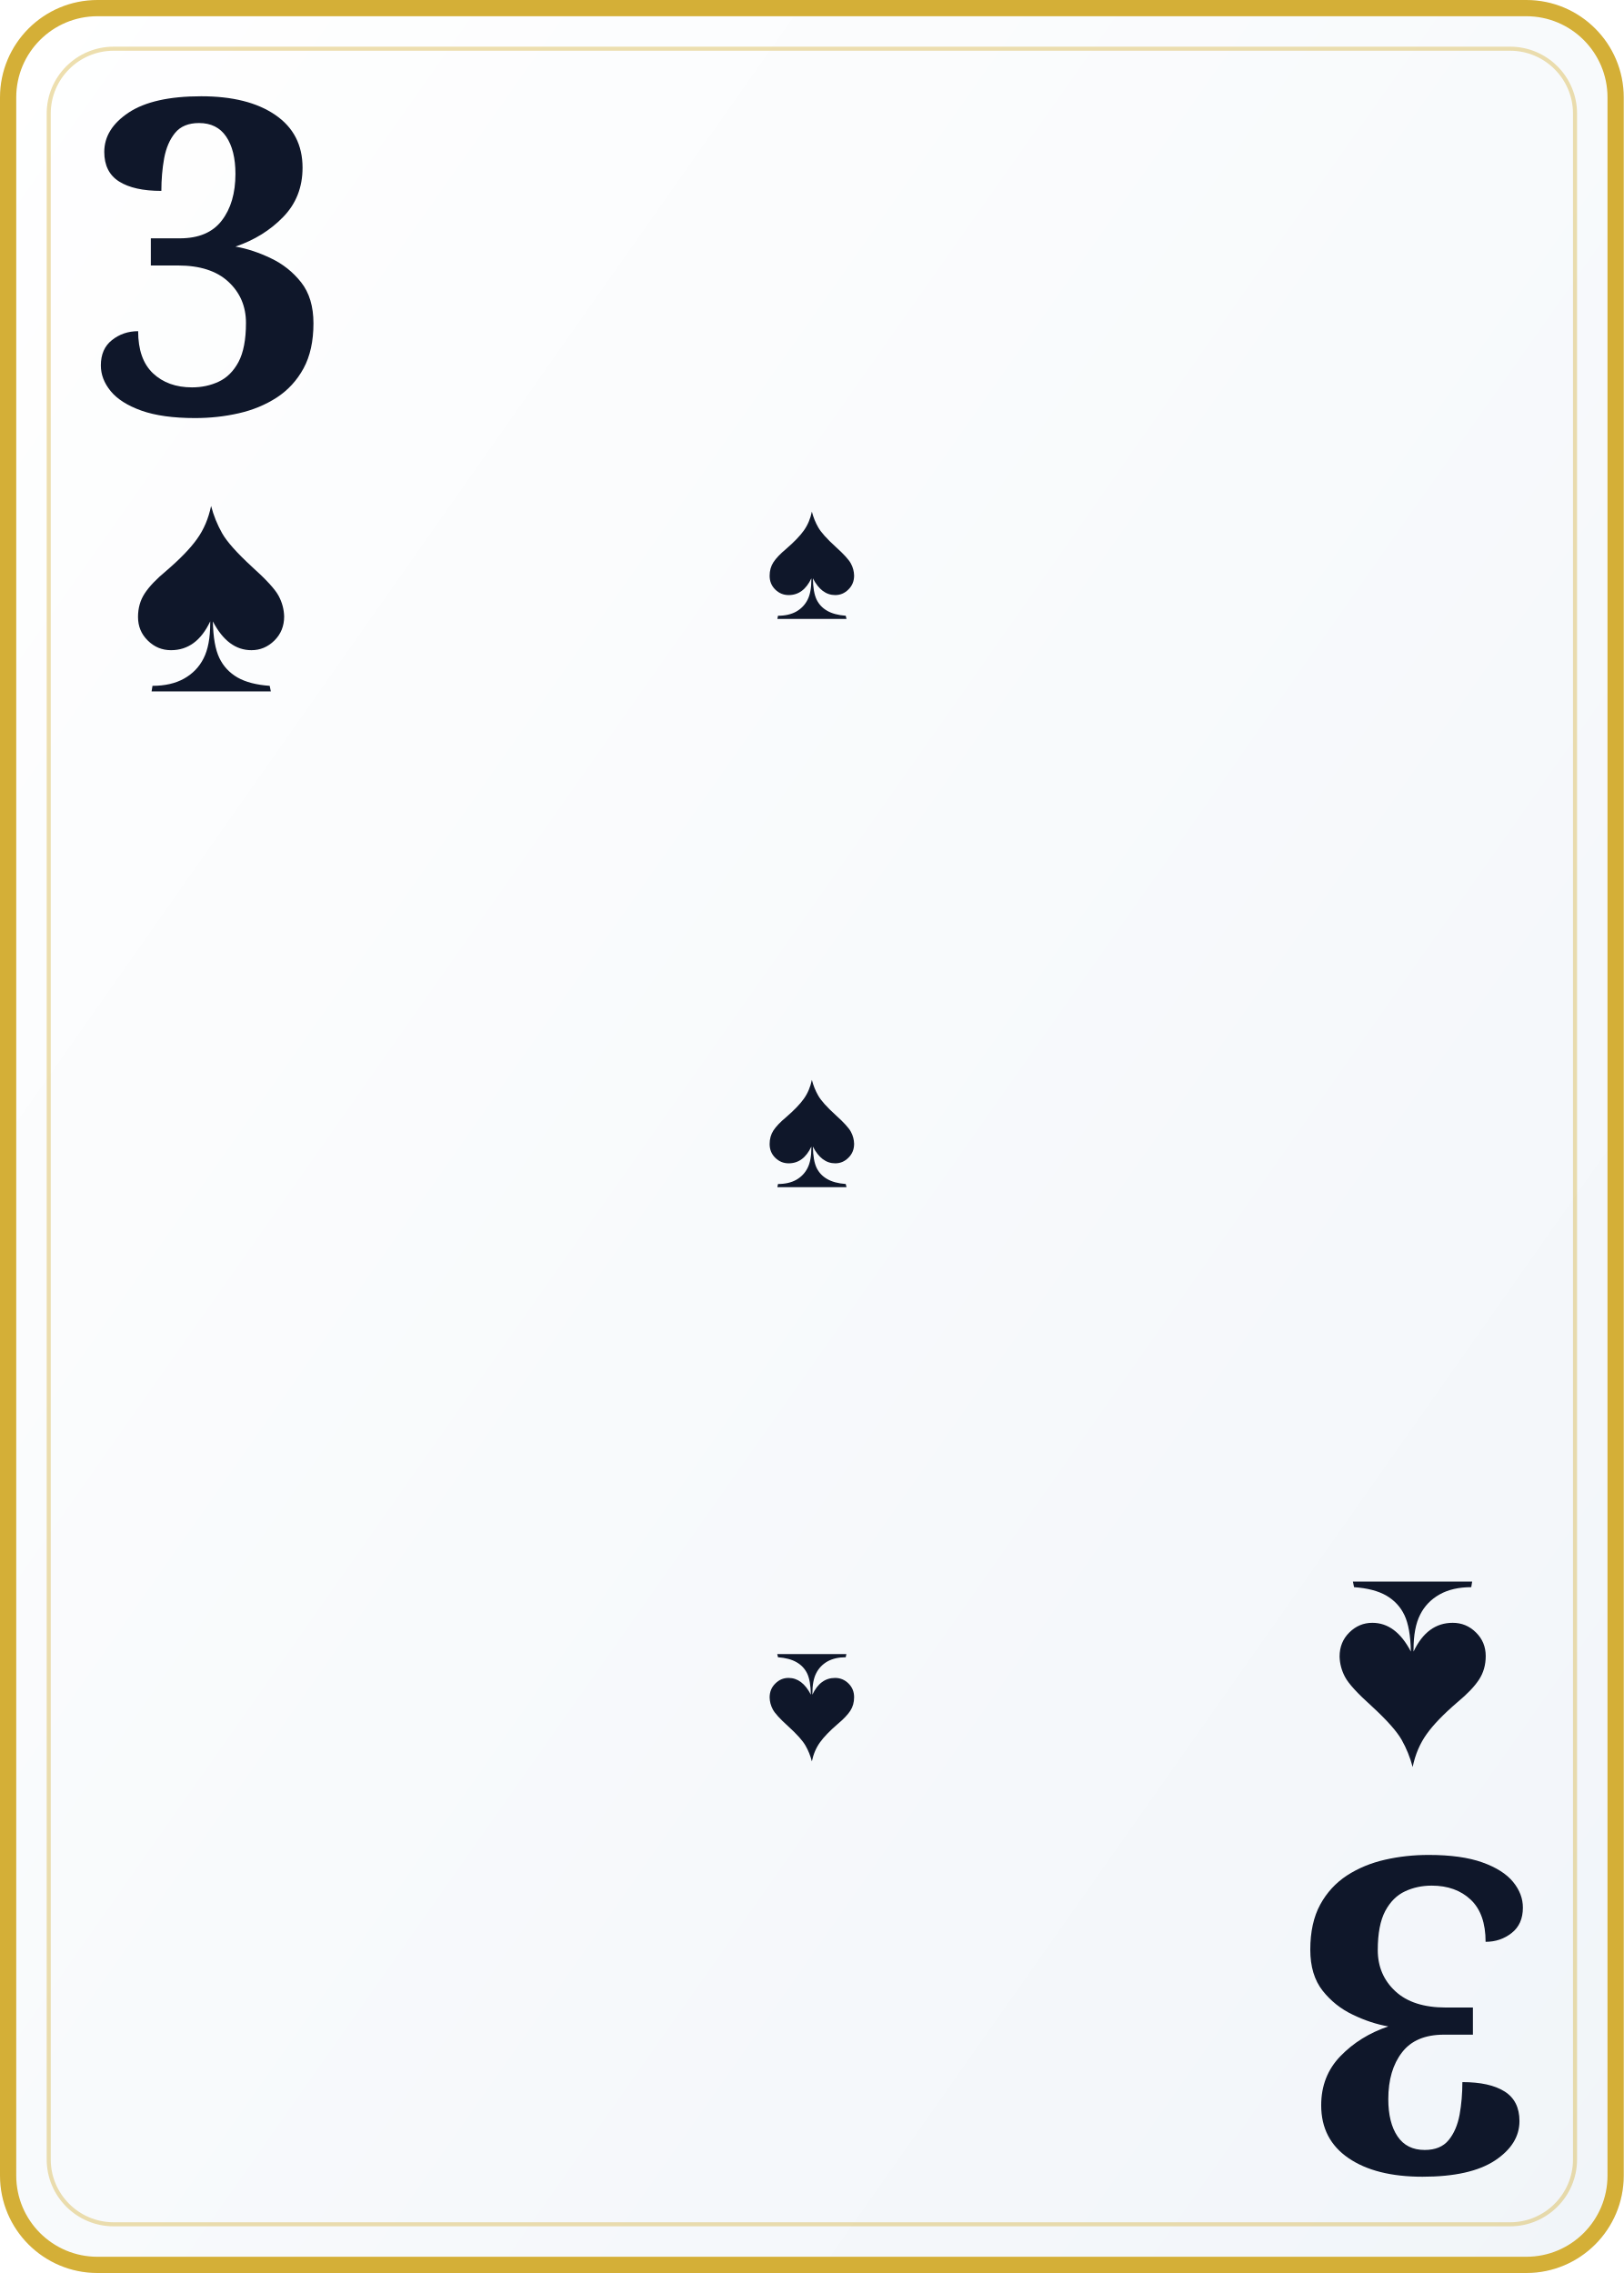
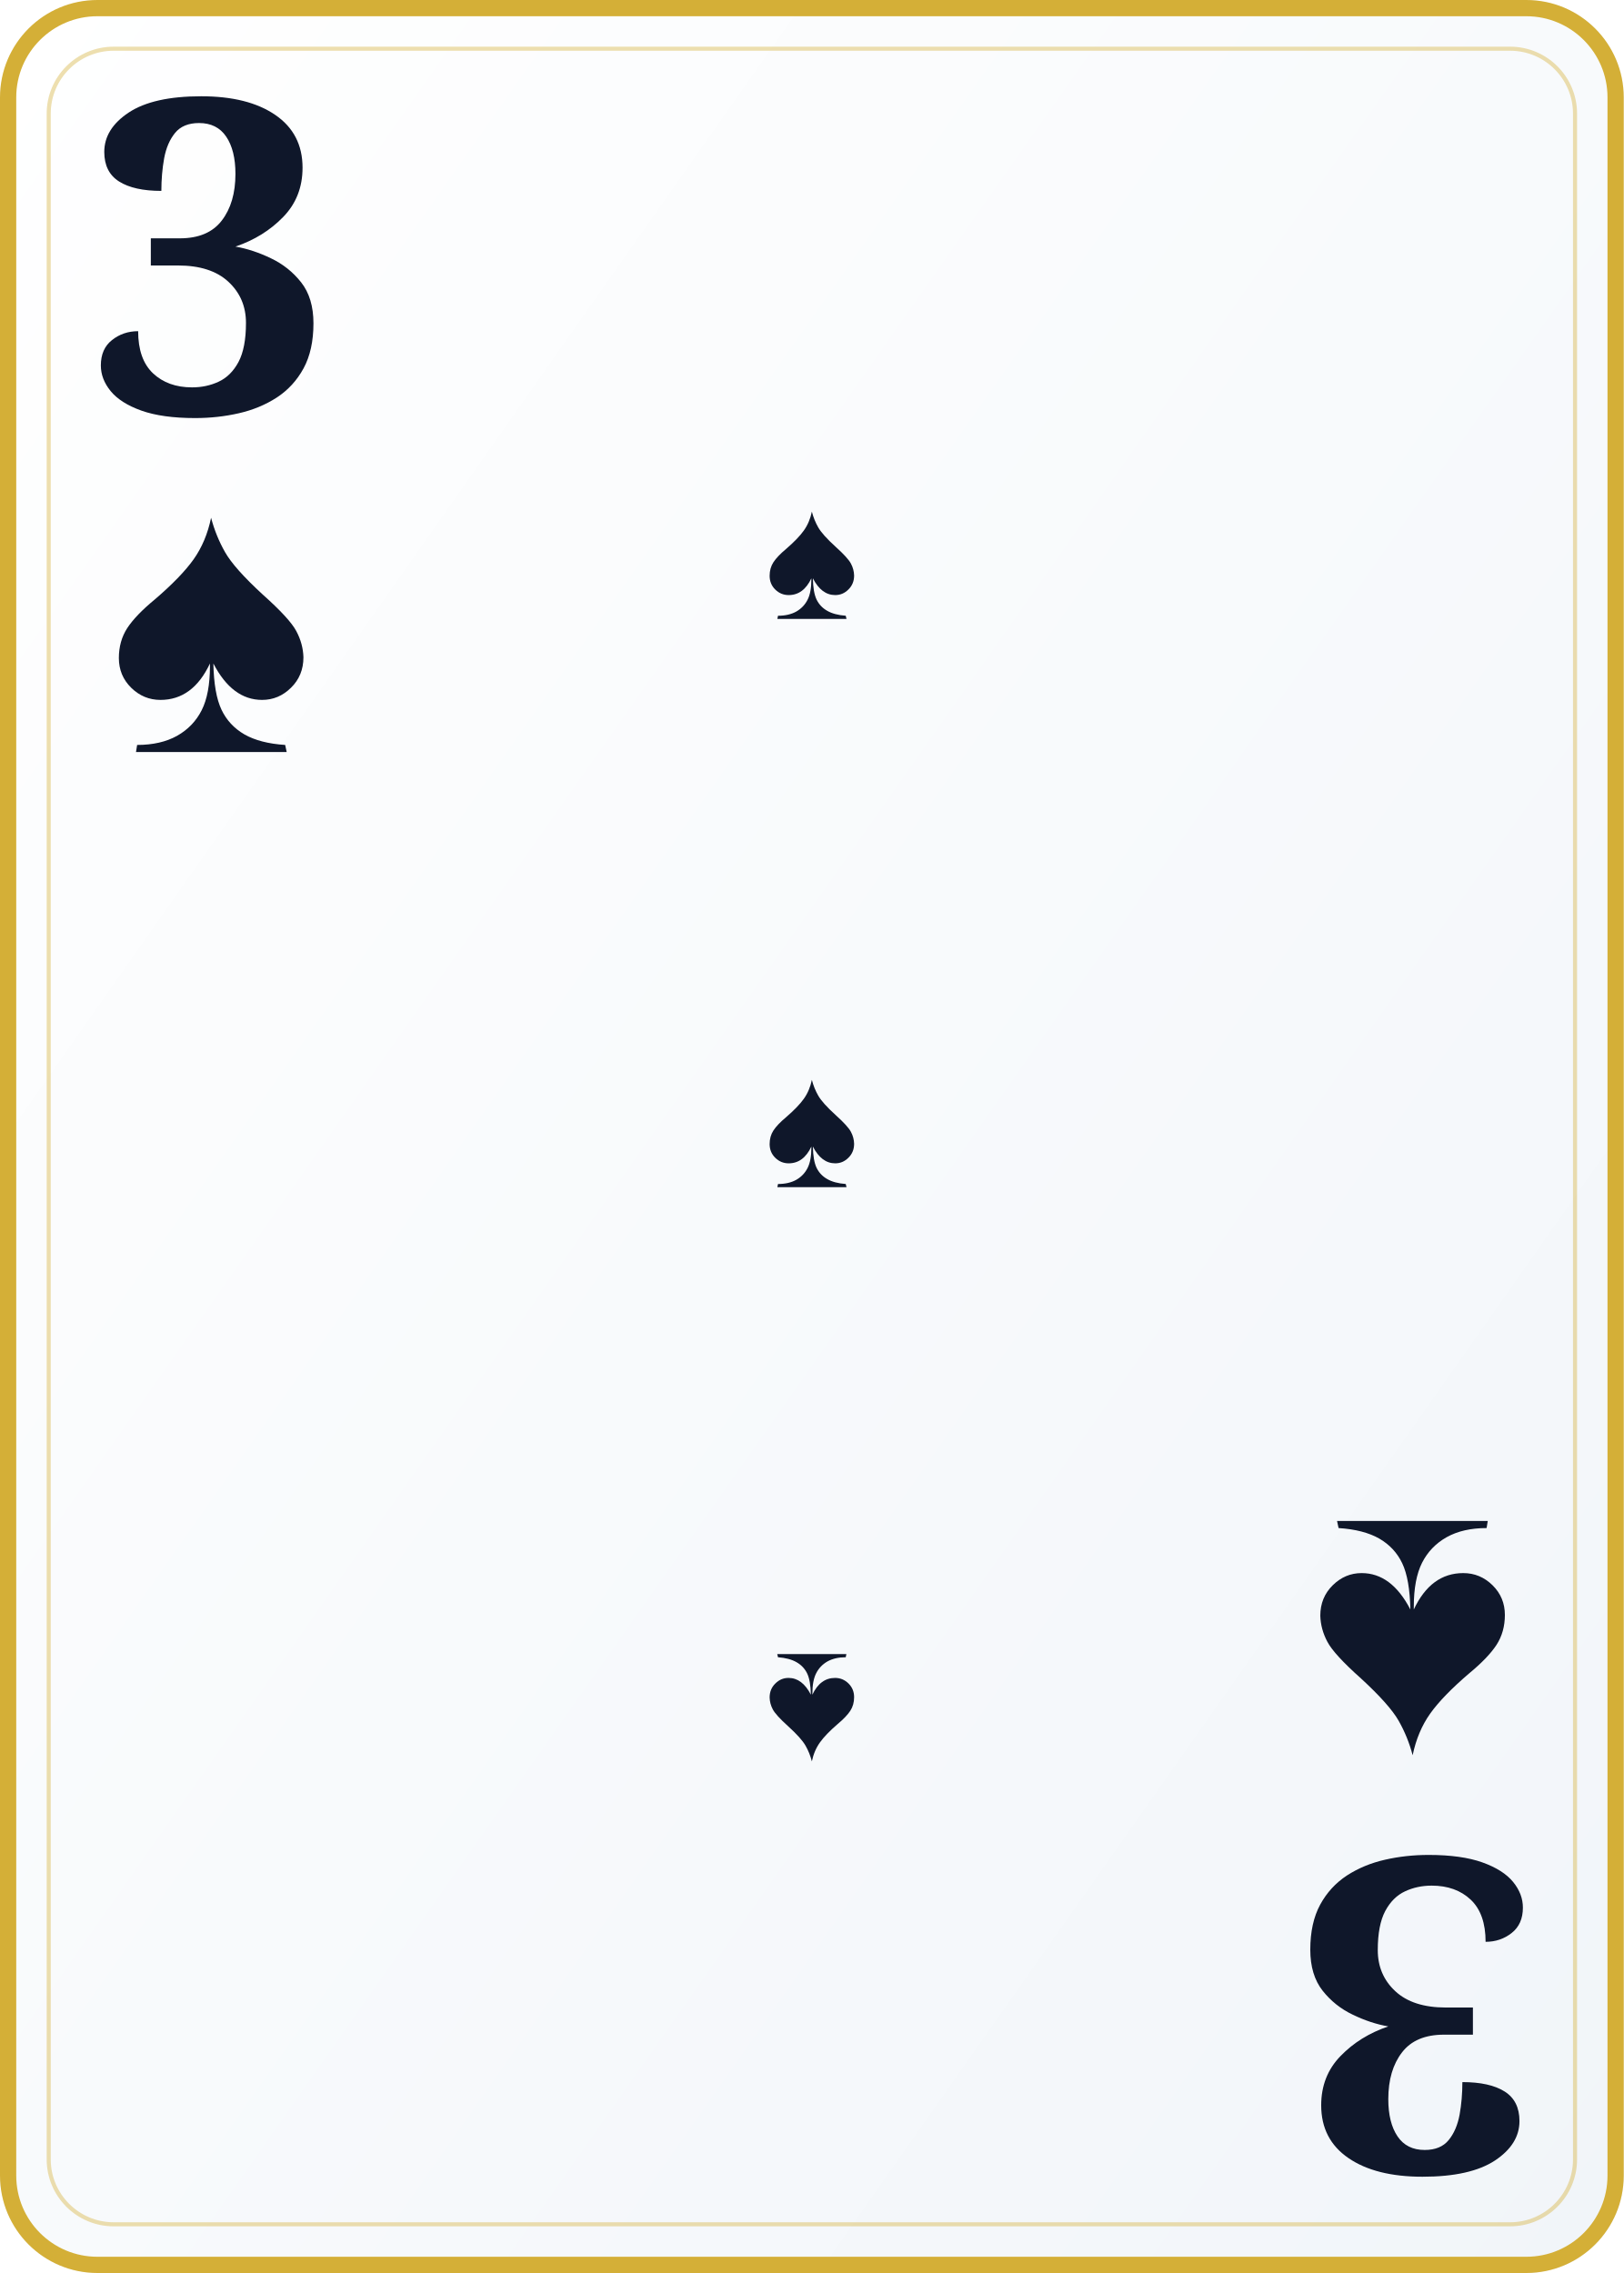
<svg xmlns="http://www.w3.org/2000/svg" viewBox="0 0 200 280" width="200" height="280">
  <defs>
    <linearGradient id="cardBg" x1="0%" y1="0%" x2="100%" y2="100%">
      <stop offset="0%" style="stop-color:#ffffff" />
      <stop offset="100%" style="stop-color:#f1f5f9" />
    </linearGradient>
  </defs>
  <rect width="200" height="280" rx="12" fill="url(#cardBg)" />
  <rect x="1" y="1" width="198" height="278" rx="11" fill="none" stroke="#d4af37" stroke-width="2" />
  <rect x="6" y="6" width="188" height="268" rx="8" fill="none" stroke="#d4af37" stroke-width="0.5" opacity="0.4" />
  <text x="26" y="30" font-family="Georgia,serif" font-size="54" font-weight="900" fill="#0f172a" text-anchor="middle" dominant-baseline="central">3</text>
-   <text x="26" y="72" font-family="Arial,sans-serif" font-size="38" fill="#0f172a" text-anchor="middle" dominant-baseline="central">♠</text>
+   <text x="26" y="76" font-family="Arial,sans-serif" font-size="48" fill="#0f172a" text-anchor="middle" dominant-baseline="central">♠</text>
  <text x="174" y="250" font-family="Georgia,serif" font-size="54" font-weight="900" fill="#0f172a" text-anchor="middle" dominant-baseline="central" transform="rotate(180,174,250)">3</text>
-   <text x="174" y="208" font-family="Arial,sans-serif" font-size="38" fill="#0f172a" text-anchor="middle" dominant-baseline="central" transform="rotate(180,174,208)">♠</text>
+   <text x="174" y="204" font-family="Arial,sans-serif" font-size="48" fill="#0f172a" text-anchor="middle" dominant-baseline="central" transform="rotate(180,174,204)">♠</text>
  <text x="100" y="70" font-family="Arial,sans-serif" font-size="22" fill="#0f172a" text-anchor="middle" dominant-baseline="middle">♠</text>
  <text x="100" y="140" font-family="Arial,sans-serif" font-size="22" fill="#0f172a" text-anchor="middle" dominant-baseline="middle">♠</text>
  <text x="100" y="210" font-family="Arial,sans-serif" font-size="22" fill="#0f172a" text-anchor="middle" dominant-baseline="middle" transform="rotate(180,100,210)">♠</text>
</svg>
